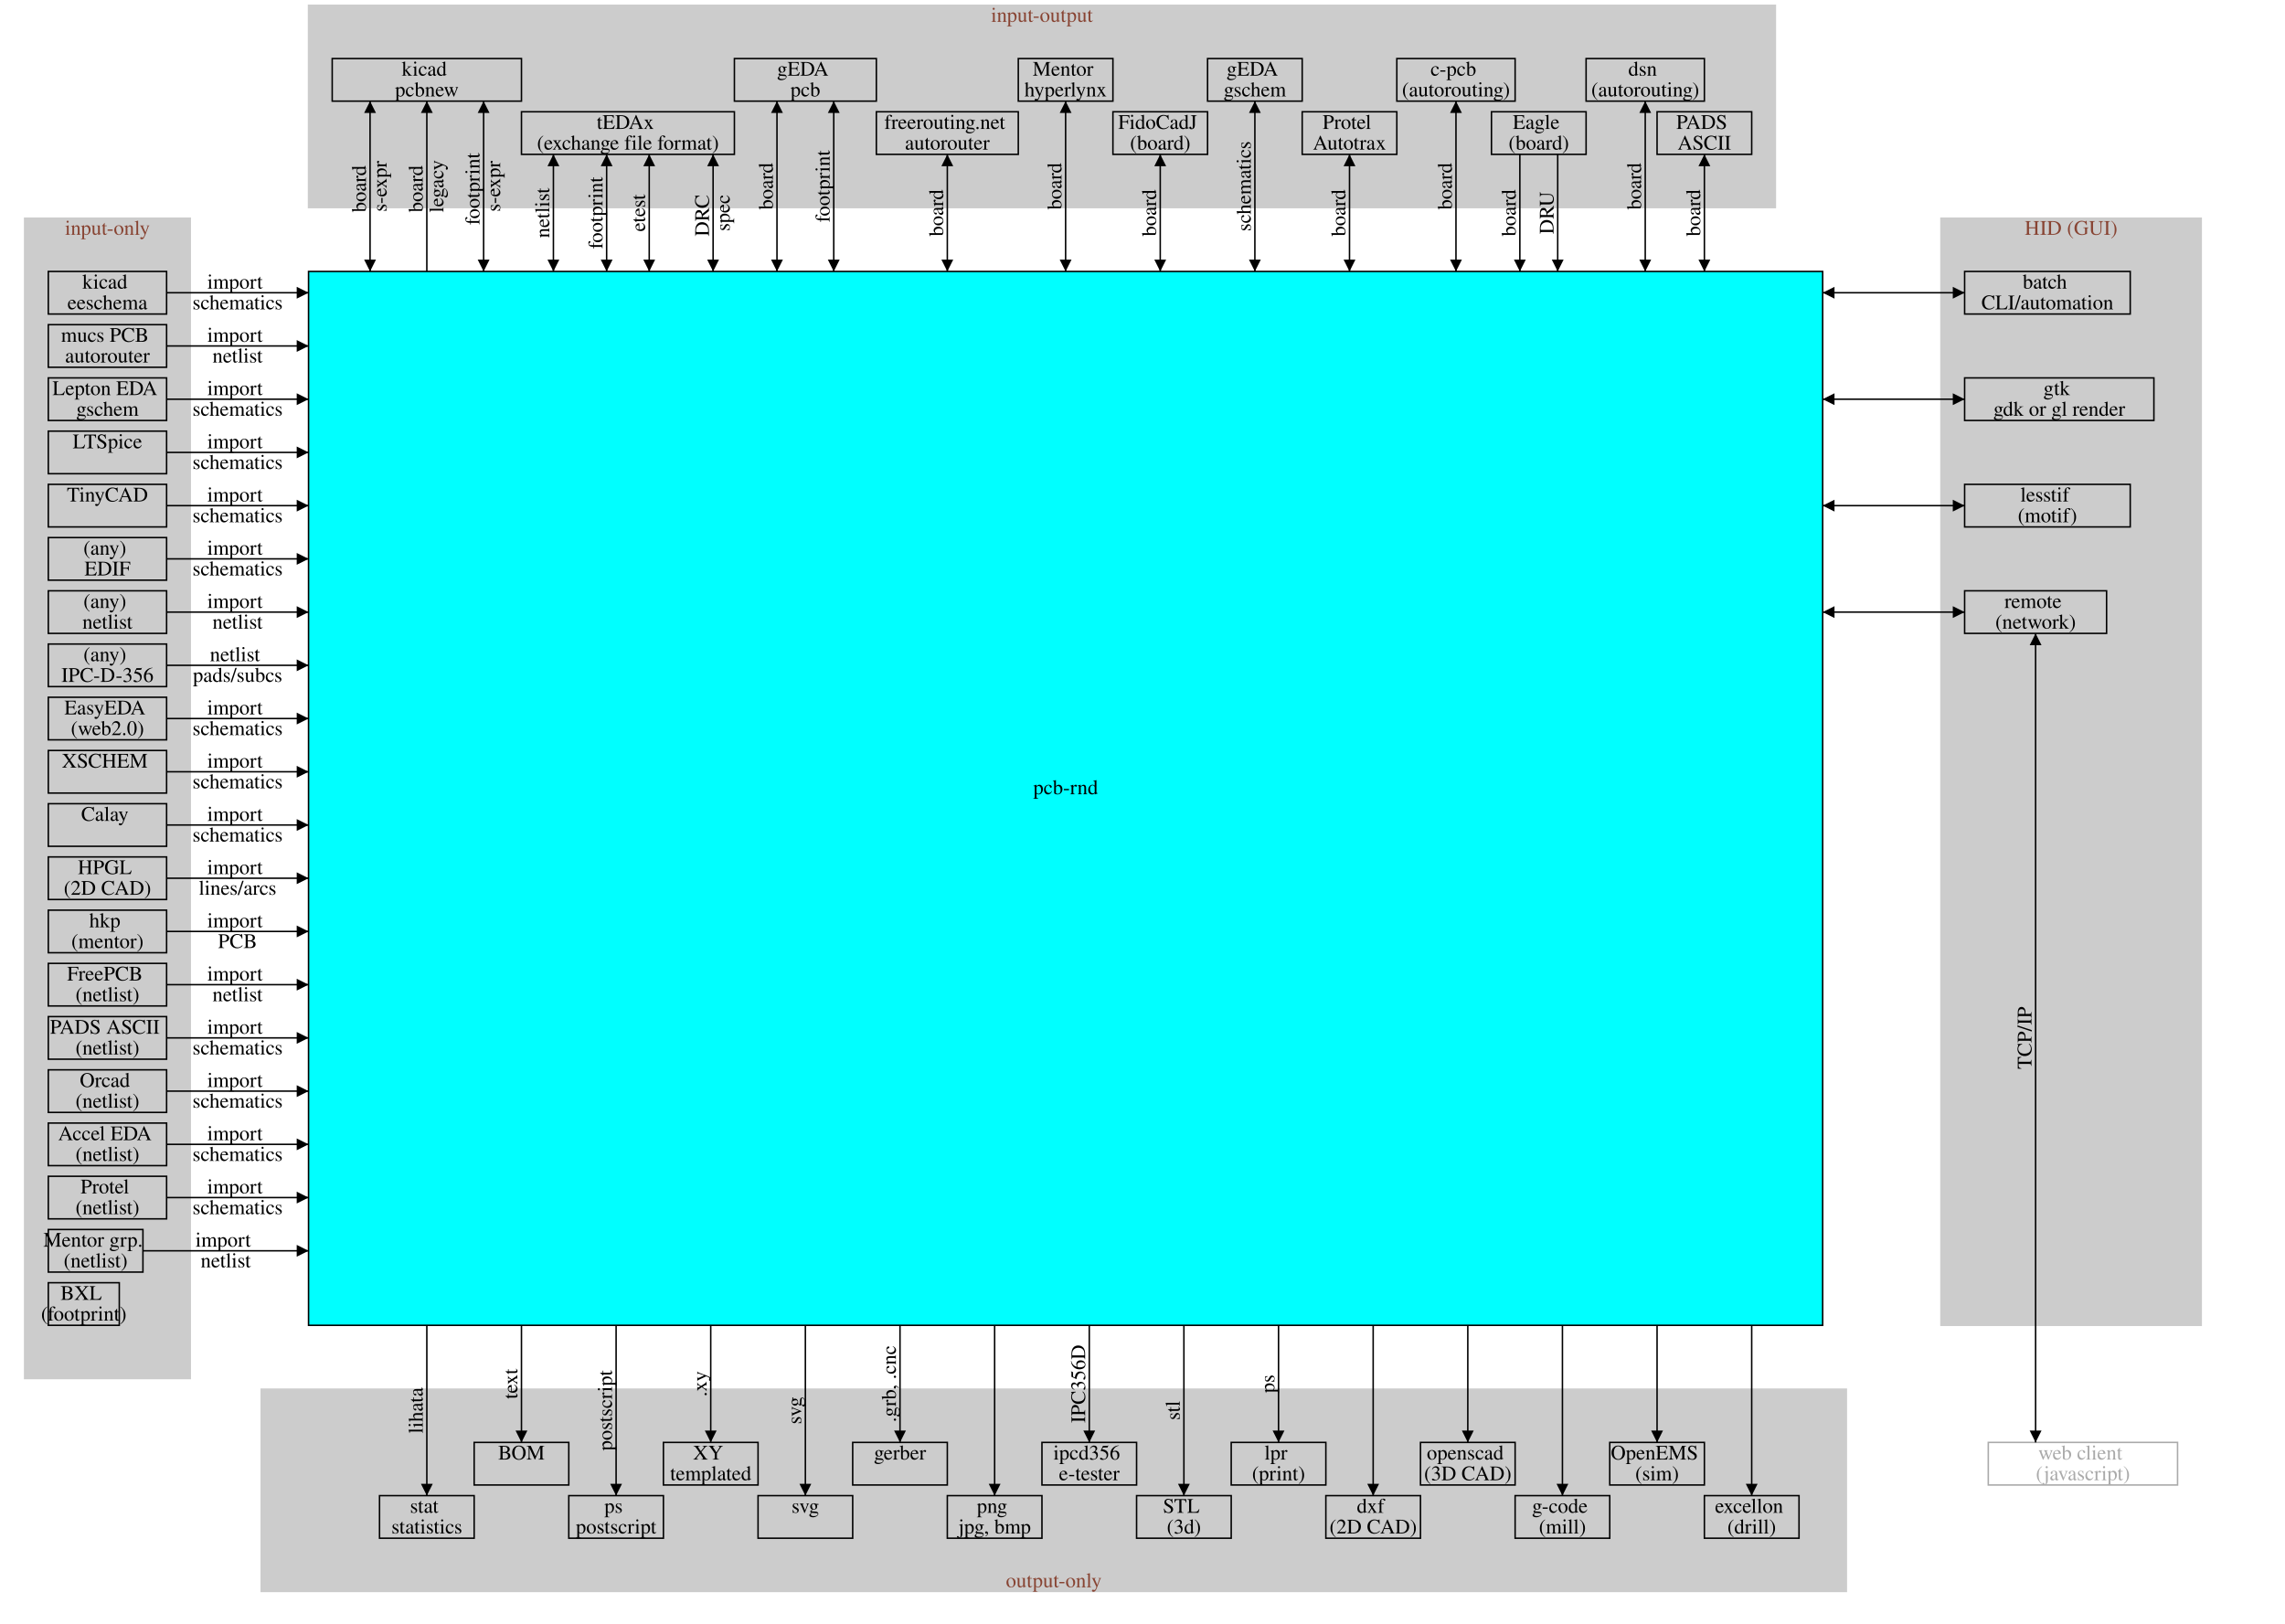
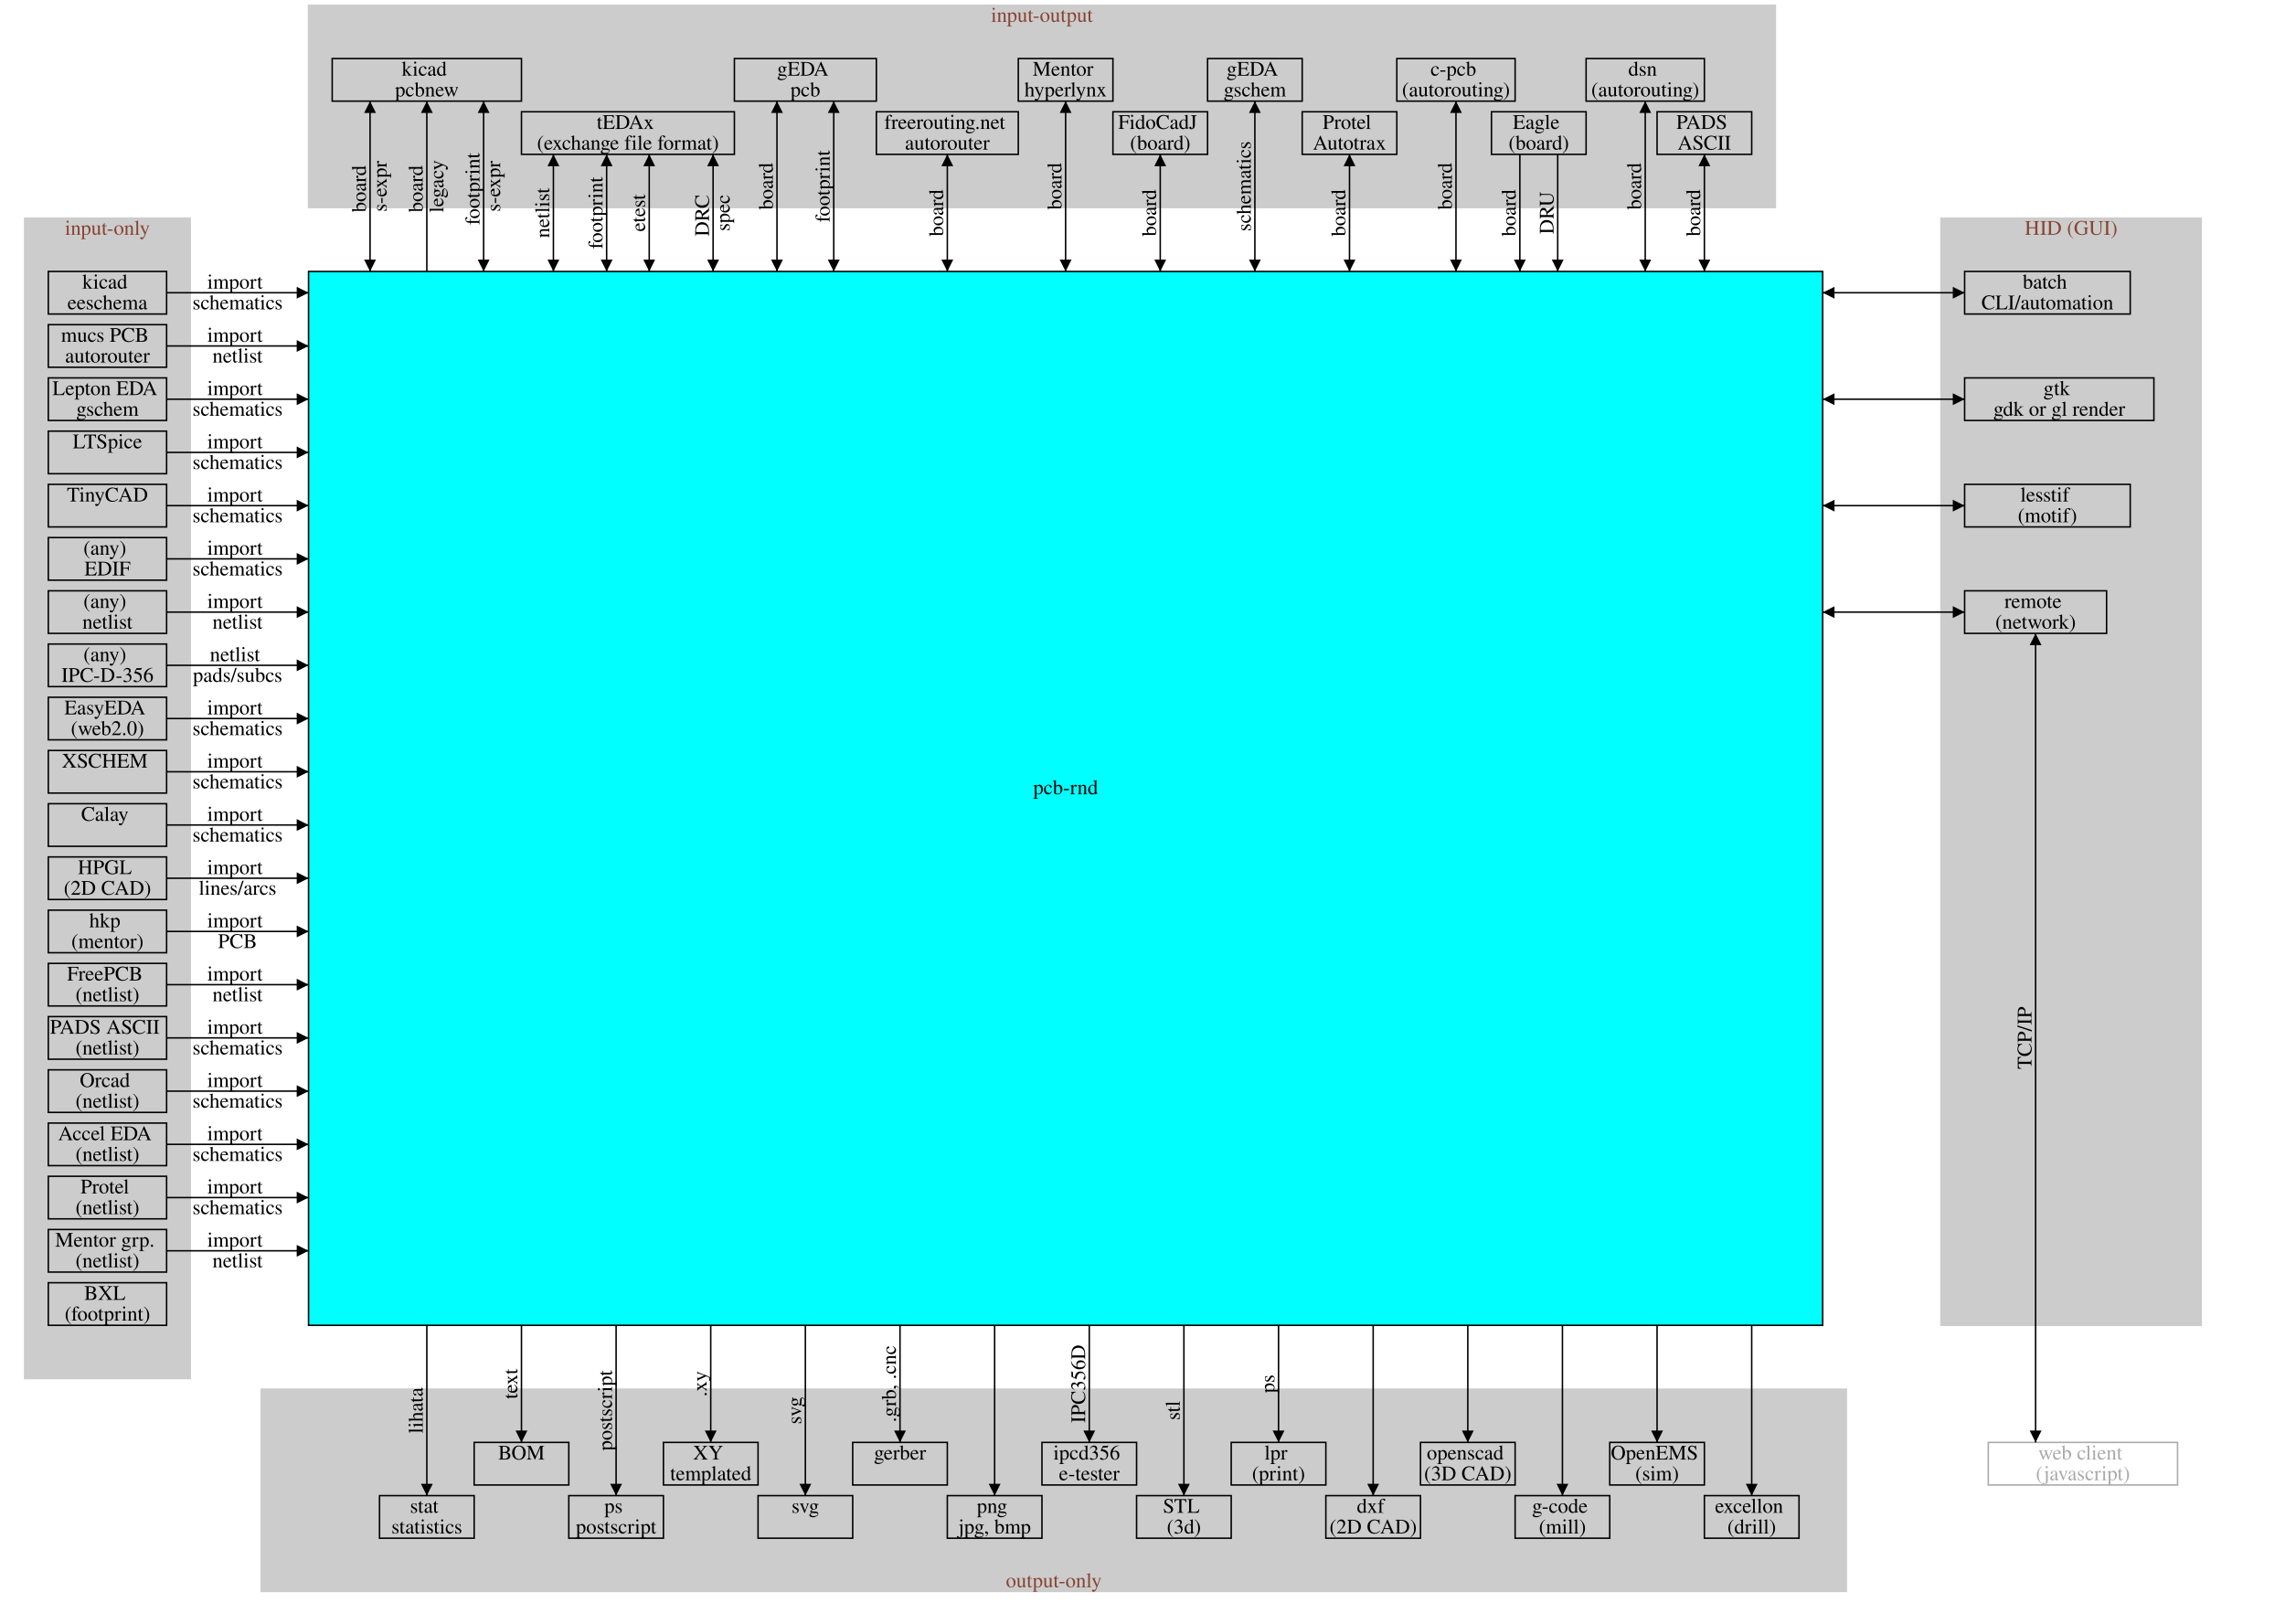
<svg xmlns="http://www.w3.org/2000/svg" width="1520pt" height="1080pt" viewBox="-8 -18 1528 1098">
  <g>
    <marker id="ahs" viewBox="0 0 60 60" refX="0" refY="30" markerUnits="strokeWidth" markerWidth="8" markerHeight="10" orient="auto">
      <path d="M 60 0 L 0 30 L 60 60 z" />
    </marker>
    <marker id="ahe" viewBox="-60 0 60 60" refX="0" refY="30" markerUnits="strokeWidth" markerWidth="8" markerHeight="10" orient="auto">
      <g transform="scale(-1 1)">
        <path d="M 60 0 L 0 30 L 60 60 z" />
      </g>
    </marker>
    <polygon fill="#00ffff" stroke="#000000" points="192,165.6 1216,165.6  1216,878.4 192,878.4" />
    <text fill="#000000" text-anchor="middle" x="704" y="522" font-family="Times,serif" font-size="14.00">
      <tspan dy="-0.2em">pcb-rnd</tspan>
    </text>
    <polygon fill="#cccccc" stroke="#cccccc" points="160,921.6 1232,921.6  1232,1058.4 160,1058.4" />
    <text fill="#884433" text-anchor="middle" x="696" y="1058.4" font-family="Times,serif" font-size="14.00">
      <tspan dy="-0.2em">output-only</tspan>
    </text>
    <polygon fill="#cccccc" stroke="#cccccc" points="192,-14.4 1184,-14.4  1184,122.4 192,122.4" />
    <text fill="#884433" text-anchor="middle" x="688" y="-14.4" font-family="Times,serif" font-size="14.00">
      <tspan dy="0.8em">input-output</tspan>
    </text>
    <polygon fill="#cccccc" stroke="#cccccc" points="1296,129.6 1472,129.6  1472,878.4 1296,878.4" />
    <text fill="#884433" text-anchor="middle" x="1384" y="129.6" font-family="Times,serif" font-size="14.00">
      <tspan dy="0.8em">HID (GUI)</tspan>
    </text>
    <polygon fill="#cccccc" stroke="#cccccc" points="0,129.6 112,129.6  112,914.4 0,914.4" />
    <text fill="#884433" text-anchor="middle" x="56" y="129.6" font-family="Times,serif" font-size="14.00">
      <tspan dy="0.8em">input-only</tspan>
    </text>
    <polygon fill="none" stroke="#000000" points="336,57.6 480,57.6  480,86.4 336,86.4" />
    <text fill="#000000" text-anchor="middle" x="408" y="72" font-family="Times,serif" font-size="14.00">
      <tspan dy="-0.2em">tEDAx</tspan>
      <tspan x="408" dy="1em">(exchange file format)</tspan>
    </text>
    <polygon fill="none" stroke="#000000" points="1312,237.6 1440,237.6  1440,266.4 1312,266.4" />
    <text fill="#000000" text-anchor="middle" x="1376" y="252" font-family="Times,serif" font-size="14.00">
      <tspan dy="-0.2em">gtk</tspan>
      <tspan x="1376" dy="1em">gdk or gl render</tspan>
    </text>
    <polygon fill="none" stroke="#000000" points="208,21.6 336,21.6  336,50.4 208,50.4" />
    <text fill="#000000" text-anchor="middle" x="272" y="36" font-family="Times,serif" font-size="14.00">
      <tspan dy="-0.2em">kicad</tspan>
      <tspan x="272" dy="1em">pcbnew</tspan>
    </text>
    <polygon fill="none" stroke="#aaaaaa" points="1328,957.6 1456,957.6  1456,986.4 1328,986.4" />
    <text fill="#aaaaaa" text-anchor="middle" x="1392" y="972" font-family="Times,serif" font-size="14.00">
      <tspan dy="-0.2em">web client</tspan>
      <tspan x="1392" dy="1em">(javascript)</tspan>
    </text>
    <polygon fill="none" stroke="#000000" points="1312,165.6 1424,165.6  1424,194.4 1312,194.4" />
    <text fill="#000000" text-anchor="middle" x="1368" y="180" font-family="Times,serif" font-size="14.00">
      <tspan dy="-0.2em">batch</tspan>
      <tspan x="1368" dy="1em">CLI/automation</tspan>
    </text>
    <polygon fill="none" stroke="#000000" points="1312,309.6 1424,309.6  1424,338.4 1312,338.4" />
    <text fill="#000000" text-anchor="middle" x="1368" y="324" font-family="Times,serif" font-size="14.00">
      <tspan dy="-0.2em">lesstif</tspan>
      <tspan x="1368" dy="1em">(motif)</tspan>
    </text>
    <polygon fill="none" stroke="#000000" points="1312,381.6 1408,381.6  1408,410.4 1312,410.4" />
    <text fill="#000000" text-anchor="middle" x="1360" y="396" font-family="Times,serif" font-size="14.00">
      <tspan dy="-0.2em">remote</tspan>
      <tspan x="1360" dy="1em">(network)</tspan>
    </text>
    <polygon fill="none" stroke="#000000" points="480,21.6 576,21.6  576,50.4 480,50.4" />
    <text fill="#000000" text-anchor="middle" x="528" y="36" font-family="Times,serif" font-size="14.00">
      <tspan dy="-0.2em">gEDA</tspan>
      <tspan x="528" dy="1em">pcb</tspan>
    </text>
    <polygon fill="none" stroke="#000000" points="576,57.6 672,57.6  672,86.4 576,86.4" />
    <text fill="#000000" text-anchor="middle" x="624" y="72" font-family="Times,serif" font-size="14.00">
      <tspan dy="-0.2em">freerouting.net</tspan>
      <tspan x="624" dy="1em">autorouter</tspan>
    </text>
    <polygon fill="none" stroke="#000000" points="16,309.6 96,309.6  96,338.4 16,338.4" />
    <text fill="#000000" text-anchor="middle" x="56" y="324" font-family="Times,serif" font-size="14.00">
      <tspan dy="-0.2em">TinyCAD</tspan>
    </text>
    <polygon fill="none" stroke="#000000" points="16,525.6 96,525.6  96,554.4 16,554.4" />
    <text fill="#000000" text-anchor="middle" x="56" y="540" font-family="Times,serif" font-size="14.00">
      <tspan dy="-0.2em">Calay</tspan>
      <tspan x="56" dy="1em" />
    </text>
    <polygon fill="none" stroke="#000000" points="16,201.6 96,201.6  96,230.4 16,230.4" />
    <text fill="#000000" text-anchor="middle" x="56" y="216" font-family="Times,serif" font-size="14.00">
      <tspan dy="-0.2em">mucs PCB</tspan>
      <tspan x="56" dy="1em">autorouter</tspan>
    </text>
    <polygon fill="none" stroke="#000000" points="16,489.6 96,489.6  96,518.4 16,518.4" />
    <text fill="#000000" text-anchor="middle" x="56" y="504" font-family="Times,serif" font-size="14.00">
      <tspan dy="-0.2em">XSCHEM</tspan>
      <tspan x="56" dy="1em" />
    </text>
    <polygon fill="none" stroke="#000000" points="16,417.6 96,417.6  96,446.4 16,446.4" />
    <text fill="#000000" text-anchor="middle" x="56" y="432" font-family="Times,serif" font-size="14.00">
      <tspan dy="-0.2em">(any)</tspan>
      <tspan x="56" dy="1em">IPC-D-356</tspan>
    </text>
    <polygon fill="none" stroke="#000000" points="16,345.6 96,345.6  96,374.4 16,374.4" />
    <text fill="#000000" text-anchor="middle" x="56" y="360" font-family="Times,serif" font-size="14.00">
      <tspan dy="-0.2em">(any)</tspan>
      <tspan x="56" dy="1em">EDIF</tspan>
    </text>
    <polygon fill="none" stroke="#000000" points="16,273.6 96,273.6  96,302.4 16,302.4" />
    <text fill="#000000" text-anchor="middle" x="56" y="288" font-family="Times,serif" font-size="14.00">
      <tspan dy="-0.2em">LTSpice</tspan>
    </text>
    <polygon fill="none" stroke="#000000" points="16,237.6 96,237.6  96,266.4 16,266.4" />
    <text fill="#000000" text-anchor="middle" x="56" y="252" font-family="Times,serif" font-size="14.00">
      <tspan dy="-0.2em">Lepton EDA</tspan>
      <tspan x="56" dy="1em">gschem</tspan>
    </text>
    <polygon fill="none" stroke="#000000" points="16,453.6 96,453.6  96,482.4 16,482.4" />
    <text fill="#000000" text-anchor="middle" x="56" y="468" font-family="Times,serif" font-size="14.00">
      <tspan dy="-0.2em">EasyEDA</tspan>
      <tspan x="56" dy="1em">(web2.0)</tspan>
    </text>
    <polygon fill="none" stroke="#000000" points="16,165.6 96,165.6  96,194.4 16,194.4" />
    <text fill="#000000" text-anchor="middle" x="56" y="180" font-family="Times,serif" font-size="14.00">
      <tspan dy="-0.2em">kicad</tspan>
      <tspan x="56" dy="1em">eeschema</tspan>
    </text>
    <polygon fill="none" stroke="#000000" points="16,381.6 96,381.6  96,410.4 16,410.4" />
    <text fill="#000000" text-anchor="middle" x="56" y="396" font-family="Times,serif" font-size="14.00">
      <tspan dy="-0.2em">(any)</tspan>
      <tspan x="56" dy="1em">netlist</tspan>
    </text>
    <polygon fill="none" stroke="#000000" points="1056,21.6 1136,21.6  1136,50.4 1056,50.4" />
    <text fill="#000000" text-anchor="middle" x="1096" y="36" font-family="Times,serif" font-size="14.00">
      <tspan dy="-0.2em">dsn</tspan>
      <tspan x="1096" dy="1em">(autorouting)</tspan>
    </text>
    <polygon fill="none" stroke="#000000" points="928,21.6 1008,21.6  1008,50.4 928,50.4" />
    <text fill="#000000" text-anchor="middle" x="968" y="36" font-family="Times,serif" font-size="14.00">
      <tspan dy="-0.2em">c-pcb</tspan>
      <tspan x="968" dy="1em">(autorouting)</tspan>
    </text>
    <polygon fill="none" stroke="#000000" points="16,561.6 96,561.6  96,590.4 16,590.4" />
    <text fill="#000000" text-anchor="middle" x="56" y="576" font-family="Times,serif" font-size="14.00">
      <tspan dy="-0.2em">HPGL</tspan>
      <tspan x="56" dy="1em">(2D CAD)</tspan>
    </text>
    <polygon fill="none" stroke="#000000" points="16,633.6 96,633.6  96,662.4 16,662.4" />
    <text fill="#000000" text-anchor="middle" x="56" y="648" font-family="Times,serif" font-size="14.00">
      <tspan dy="-0.2em">FreePCB</tspan>
      <tspan x="56" dy="1em">(netlist)</tspan>
    </text>
    <polygon fill="none" stroke="#000000" points="16,741.6 96,741.6  96,770.4 16,770.4" />
    <text fill="#000000" text-anchor="middle" x="56" y="756" font-family="Times,serif" font-size="14.00">
      <tspan dy="-0.2em">Accel EDA</tspan>
      <tspan x="56" dy="1em">(netlist)</tspan>
    </text>
    <polygon fill="none" stroke="#000000" points="16,597.6 96,597.6  96,626.4 16,626.4" />
    <text fill="#000000" text-anchor="middle" x="56" y="612" font-family="Times,serif" font-size="14.00">
      <tspan dy="-0.2em">hkp</tspan>
      <tspan x="56" dy="1em">(mentor)</tspan>
    </text>
    <polygon fill="none" stroke="#000000" points="16,777.6 96,777.6  96,806.4 16,806.4" />
    <text fill="#000000" text-anchor="middle" x="56" y="792" font-family="Times,serif" font-size="14.00">
      <tspan dy="-0.2em">Protel</tspan>
      <tspan x="56" dy="1em">(netlist)</tspan>
    </text>
+     <polygon fill="none" stroke="#000000" points="16,813.6 96,813.6  96,842.4 16,842.4" />
+     <text fill="#000000" text-anchor="middle" x="56" y="828" font-family="Times,serif" font-size="14.00">
+       <tspan dy="-0.2em">Mentor grp.</tspan>
+       <tspan x="56" dy="1em">(netlist)</tspan>
+     </text>
    <polygon fill="none" stroke="#000000" points="16,705.6 96,705.6  96,734.4 16,734.4" />
    <text fill="#000000" text-anchor="middle" x="56" y="720" font-family="Times,serif" font-size="14.00">
      <tspan dy="-0.2em">Orcad</tspan>
      <tspan x="56" dy="1em">(netlist)</tspan>
    </text>
+     <polygon fill="none" stroke="#000000" points="16,849.6 96,849.6  96,878.4 16,878.4" />
+     <text fill="#000000" text-anchor="middle" x="56" y="864" font-family="Times,serif" font-size="14.00">
+       <tspan dy="-0.2em">BXL</tspan>
+       <tspan x="56" dy="1em">(footprint)</tspan>
+     </text>
    <polygon fill="none" stroke="#000000" points="16,669.6 96,669.6  96,698.4 16,698.4" />
    <text fill="#000000" text-anchor="middle" x="56" y="684" font-family="Times,serif" font-size="14.00">
      <tspan dy="-0.2em">PADS ASCII</tspan>
      <tspan x="56" dy="1em">(netlist)</tspan>
    </text>
    <polygon fill="none" stroke="#000000" points="800,21.6 864,21.6  864,50.4 800,50.4" />
    <text fill="#000000" text-anchor="middle" x="832" y="36" font-family="Times,serif" font-size="14.00">
      <tspan dy="-0.2em">gEDA</tspan>
      <tspan x="832" dy="1em">gschem</tspan>
    </text>
    <polygon fill="none" stroke="#000000" points="672,21.6 736,21.6  736,50.4 672,50.4" />
    <text fill="#000000" text-anchor="middle" x="704" y="36" font-family="Times,serif" font-size="14.00">
      <tspan dy="-0.2em">Mentor</tspan>
      <tspan x="704" dy="1em">hyperlynx</tspan>
    </text>
    <polygon fill="none" stroke="#000000" points="1104,57.6 1168,57.6  1168,86.4 1104,86.4" />
    <text fill="#000000" text-anchor="middle" x="1136" y="72" font-family="Times,serif" font-size="14.00">
      <tspan dy="-0.2em">PADS</tspan>
      <tspan x="1136" dy="1em">ASCII</tspan>
    </text>
    <polygon fill="none" stroke="#000000" points="992,57.6 1056,57.6  1056,86.4 992,86.4" />
    <text fill="#000000" text-anchor="middle" x="1024" y="72" font-family="Times,serif" font-size="14.00">
      <tspan dy="-0.2em">Eagle</tspan>
      <tspan x="1024" dy="1em">(board)</tspan>
    </text>
    <polygon fill="none" stroke="#000000" points="736,57.6 800,57.6  800,86.4 736,86.4" />
    <text fill="#000000" text-anchor="middle" x="768" y="72" font-family="Times,serif" font-size="14.00">
      <tspan dy="-0.2em">FidoCadJ</tspan>
      <tspan x="768" dy="1em">(board)</tspan>
    </text>
    <polygon fill="none" stroke="#000000" points="864,57.6 928,57.6  928,86.4 864,86.4" />
    <text fill="#000000" text-anchor="middle" x="896" y="72" font-family="Times,serif" font-size="14.00">
      <tspan dy="-0.2em">Protel</tspan>
      <tspan x="896" dy="1em">Autotrax</tspan>
    </text>
    <polygon fill="none" stroke="#000000" points="560,957.6 624,957.6  624,986.4 560,986.4" />
    <text fill="#000000" text-anchor="middle" x="592" y="972" font-family="Times,serif" font-size="14.00">
      <tspan dy="-0.2em">gerber</tspan>
    </text>
    <polygon fill="none" stroke="#000000" points="496,993.6 560,993.6  560,1022.4 496,1022.4" />
    <text fill="#000000" text-anchor="middle" x="528" y="1008" font-family="Times,serif" font-size="14.00">
      <tspan dy="-0.2em">svg</tspan>
    </text>
    <polygon fill="none" stroke="#000000" points="752,993.6 816,993.6  816,1022.4 752,1022.4" />
    <text fill="#000000" text-anchor="middle" x="784" y="1008" font-family="Times,serif" font-size="14.00">
      <tspan dy="-0.2em">STL</tspan>
      <tspan x="784" dy="1em">(3d)</tspan>
    </text>
    <polygon fill="none" stroke="#000000" points="880,993.6 944,993.6  944,1022.4 880,1022.4" />
    <text fill="#000000" text-anchor="middle" x="912" y="1008" font-family="Times,serif" font-size="14.00">
      <tspan dy="-0.2em">dxf</tspan>
      <tspan x="912" dy="1em">(2D CAD)</tspan>
    </text>
    <polygon fill="none" stroke="#000000" points="1136,993.6 1200,993.6  1200,1022.4 1136,1022.4" />
    <text fill="#000000" text-anchor="middle" x="1168" y="1008" font-family="Times,serif" font-size="14.00">
      <tspan dy="-0.2em">excellon</tspan>
      <tspan x="1168" dy="1em">(drill)</tspan>
    </text>
    <polygon fill="none" stroke="#000000" points="432,957.6 496,957.6  496,986.4 432,986.4" />
    <text fill="#000000" text-anchor="middle" x="464" y="972" font-family="Times,serif" font-size="14.00">
      <tspan dy="-0.2em">XY</tspan>
      <tspan x="464" dy="1em">templated</tspan>
    </text>
    <polygon fill="none" stroke="#000000" points="944,957.6 1008,957.6  1008,986.4 944,986.4" />
    <text fill="#000000" text-anchor="middle" x="976" y="972" font-family="Times,serif" font-size="14.00">
      <tspan dy="-0.2em">openscad</tspan>
      <tspan x="976" dy="1em">(3D CAD)</tspan>
    </text>
    <polygon fill="none" stroke="#000000" points="1072,957.6 1136,957.6  1136,986.4 1072,986.4" />
    <text fill="#000000" text-anchor="middle" x="1104" y="972" font-family="Times,serif" font-size="14.00">
      <tspan dy="-0.2em">OpenEMS</tspan>
      <tspan x="1104" dy="1em">(sim)</tspan>
    </text>
    <polygon fill="none" stroke="#000000" points="816,957.6 880,957.6  880,986.4 816,986.4" />
    <text fill="#000000" text-anchor="middle" x="848" y="972" font-family="Times,serif" font-size="14.00">
      <tspan dy="-0.2em">lpr</tspan>
      <tspan x="848" dy="1em">(print)</tspan>
    </text>
-     <polygon fill="none" stroke="#000000" points="16,813.6 80,813.6  80,842.4 16,842.4" />
-     <text fill="#000000" text-anchor="middle" x="48" y="828" font-family="Times,serif" font-size="14.00">
-       <tspan dy="-0.2em">Mentor grp.</tspan>
-       <tspan x="48" dy="1em">(netlist)</tspan>
-     </text>
    <polygon fill="none" stroke="#000000" points="688,957.6 752,957.6  752,986.4 688,986.4" />
    <text fill="#000000" text-anchor="middle" x="720" y="972" font-family="Times,serif" font-size="14.00">
      <tspan dy="-0.2em">ipcd356</tspan>
      <tspan x="720" dy="1em">e-tester</tspan>
    </text>
    <polygon fill="none" stroke="#000000" points="624,993.6 688,993.6  688,1022.4 624,1022.4" />
    <text fill="#000000" text-anchor="middle" x="656" y="1008" font-family="Times,serif" font-size="14.00">
      <tspan dy="-0.2em">png</tspan>
      <tspan x="656" dy="1em">jpg, bmp</tspan>
    </text>
+     <polygon fill="none" stroke="#000000" points="304,957.6 368,957.6  368,986.4 304,986.4" />
+     <text fill="#000000" text-anchor="middle" x="336" y="972" font-family="Times,serif" font-size="14.00">
+       <tspan dy="-0.2em">BOM</tspan>
+     </text>
+     <polygon fill="none" stroke="#000000" points="1008,993.6 1072,993.6  1072,1022.4 1008,1022.4" />
+     <text fill="#000000" text-anchor="middle" x="1040" y="1008" font-family="Times,serif" font-size="14.00">
+       <tspan dy="-0.2em">g-code</tspan>
+       <tspan x="1040" dy="1em">(mill)</tspan>
+     </text>
    <polygon fill="none" stroke="#000000" points="368,993.6 432,993.6  432,1022.4 368,1022.4" />
    <text fill="#000000" text-anchor="middle" x="400" y="1008" font-family="Times,serif" font-size="14.00">
      <tspan dy="-0.2em">ps</tspan>
      <tspan x="400" dy="1em">postscript</tspan>
    </text>
-     <polygon fill="none" stroke="#000000" points="304,957.6 368,957.6  368,986.4 304,986.4" />
-     <text fill="#000000" text-anchor="middle" x="336" y="972" font-family="Times,serif" font-size="14.00">
-       <tspan dy="-0.2em">BOM</tspan>
-     </text>
-     <polygon fill="none" stroke="#000000" points="1008,993.6 1072,993.6  1072,1022.4 1008,1022.4" />
-     <text fill="#000000" text-anchor="middle" x="1040" y="1008" font-family="Times,serif" font-size="14.00">
-       <tspan dy="-0.2em">g-code</tspan>
-       <tspan x="1040" dy="1em">(mill)</tspan>
-     </text>
    <polygon fill="none" stroke="#000000" points="240,993.6 304,993.6  304,1022.4 240,1022.4" />
    <text fill="#000000" text-anchor="middle" x="272" y="1008" font-family="Times,serif" font-size="14.00">
      <tspan dy="-0.2em">stat</tspan>
      <tspan x="272" dy="1em">statistics</tspan>
    </text>
-     <polygon fill="none" stroke="#000000" points="16,849.6 64,849.6  64,878.4 16,878.4" />
-     <text fill="#000000" text-anchor="middle" x="40" y="864" font-family="Times,serif" font-size="14.00">
-       <tspan dy="-0.2em">BXL</tspan>
-       <tspan x="40" dy="1em">(footprint)</tspan>
-     </text>
    <line marker-end="url(#ahe)" x1="96" y1="468" x2="192" y2="468" stroke="#000000" />
    <text fill="#000000" text-anchor="middle" x="144" y="468" font-family="Times,serif" font-size="14.00">
      <tspan dy="-0.2em">import</tspan>
      <tspan x="144" dy="1em">schematics</tspan>
    </text>
    <line marker-end="url(#ahe)" x1="96" y1="576" x2="192" y2="576" stroke="#000000" />
    <text fill="#000000" text-anchor="middle" x="144" y="576" font-family="Times,serif" font-size="14.00">
      <tspan dy="-0.2em">import</tspan>
      <tspan x="144" dy="1em">lines/arcs</tspan>
    </text>
    <line marker-end="url(#ahe)" x1="96" y1="504" x2="192" y2="504" stroke="#000000" />
    <text fill="#000000" text-anchor="middle" x="144" y="504" font-family="Times,serif" font-size="14.00">
      <tspan dy="-0.2em">import</tspan>
      <tspan x="144" dy="1em">schematics</tspan>
    </text>
    <line marker-end="url(#ahe)" x1="464" y1="878.4" x2="464" y2="957.6" stroke="#000000" />
    <g transform="rotate(-90 464 918)">
      <text fill="#000000" text-anchor="middle" x="464" y="918" font-family="Times,serif" font-size="14.00">
        <tspan dy="-0.2em">.xy</tspan>
      </text>
    </g>
    <line marker-end="url(#ahe)" x1="96" y1="684" x2="192" y2="684" stroke="#000000" />
    <text fill="#000000" text-anchor="middle" x="144" y="684" font-family="Times,serif" font-size="14.00">
      <tspan dy="-0.2em">import</tspan>
      <tspan x="144" dy="1em">schematics</tspan>
    </text>
    <line marker-end="url(#ahe)" x1="96" y1="612" x2="192" y2="612" stroke="#000000" />
    <text fill="#000000" text-anchor="middle" x="144" y="612" font-family="Times,serif" font-size="14.00">
      <tspan dy="-0.2em">import</tspan>
      <tspan x="144" dy="1em">PCB</tspan>
    </text>
    <line marker-end="url(#ahe)" marker-start="url(#ahs)" x1="1216" y1="324" x2="1312" y2="324" stroke="#000000" />
    <line marker-end="url(#ahe)" x1="96" y1="540" x2="192" y2="540" stroke="#000000" />
    <text fill="#000000" text-anchor="middle" x="144" y="540" font-family="Times,serif" font-size="14.00">
      <tspan dy="-0.2em">import</tspan>
      <tspan x="144" dy="1em">schematics</tspan>
    </text>
    <line marker-end="url(#ahe)" x1="592" y1="878.4" x2="592" y2="957.6" stroke="#000000" />
    <g transform="rotate(-90 592 918)">
      <text fill="#000000" text-anchor="middle" x="592" y="918" font-family="Times,serif" font-size="14.00">
        <tspan dy="-0.2em">.grb, .cnc</tspan>
      </text>
    </g>
    <line marker-end="url(#ahe)" x1="336" y1="878.4" x2="336" y2="957.6" stroke="#000000" />
    <g transform="rotate(-90 336 918)">
      <text fill="#000000" text-anchor="middle" x="336" y="918" font-family="Times,serif" font-size="14.00">
        <tspan dy="-0.2em">text</tspan>
      </text>
    </g>
    <line marker-end="url(#ahe)" marker-start="url(#ahs)" x1="1216" y1="396" x2="1312" y2="396" stroke="#000000" />
    <line marker-end="url(#ahe)" x1="96" y1="720" x2="192" y2="720" stroke="#000000" />
    <text fill="#000000" text-anchor="middle" x="144" y="720" font-family="Times,serif" font-size="14.00">
      <tspan dy="-0.2em">import</tspan>
      <tspan x="144" dy="1em">schematics</tspan>
    </text>
    <line marker-end="url(#ahe)" x1="96" y1="648" x2="192" y2="648" stroke="#000000" />
    <text fill="#000000" text-anchor="middle" x="144" y="648" font-family="Times,serif" font-size="14.00">
      <tspan dy="-0.2em">import</tspan>
      <tspan x="144" dy="1em">netlist</tspan>
    </text>
    <line marker-end="url(#ahe)" x1="784" y1="878.4" x2="784" y2="993.6" stroke="#000000" />
    <g transform="rotate(-90 784 936)">
      <text fill="#000000" text-anchor="middle" x="784" y="936" font-family="Times,serif" font-size="14.00">
        <tspan dy="-0.2em">stl</tspan>
      </text>
    </g>
    <line marker-end="url(#ahe)" x1="96" y1="180" x2="192" y2="180" stroke="#000000" />
    <text fill="#000000" text-anchor="middle" x="144" y="180" font-family="Times,serif" font-size="14.00">
      <tspan dy="-0.2em">import</tspan>
      <tspan x="144" dy="1em">schematics</tspan>
    </text>
    <line marker-end="url(#ahe)" marker-start="url(#ahs)" x1="1360" y1="410.4" x2="1360" y2="957.6" stroke="#000000" />
    <g transform="rotate(-90 1360 684)">
      <text fill="#000000" text-anchor="middle" x="1360" y="684" font-family="Times,serif" font-size="14.00">
        <tspan dy="-0.2em">TCP/IP</tspan>
      </text>
    </g>
-     <line marker-end="url(#ahe)" x1="80" y1="828" x2="192" y2="828" stroke="#000000" />
-     <text fill="#000000" text-anchor="middle" x="136" y="828" font-family="Times,serif" font-size="14.00">
-       <tspan dy="-0.2em">import</tspan>
-       <tspan x="136" dy="1em">netlist</tspan>
+     <line marker-end="url(#ahe)" x1="96" y1="828" x2="192" y2="828" stroke="#000000" />
+     <text fill="#000000" text-anchor="middle" x="144" y="828" font-family="Times,serif" font-size="14.00">
+       <tspan dy="-0.2em">import</tspan>
+       <tspan x="144" dy="1em">netlist</tspan>
    </text>
    <line marker-end="url(#ahe)" x1="976" y1="878.4" x2="976" y2="957.6" stroke="#000000" />
    <line marker-end="url(#ahe)" x1="96" y1="756" x2="192" y2="756" stroke="#000000" />
    <text fill="#000000" text-anchor="middle" x="144" y="756" font-family="Times,serif" font-size="14.00">
      <tspan dy="-0.2em">import</tspan>
      <tspan x="144" dy="1em">schematics</tspan>
    </text>
    <line marker-end="url(#ahe)" x1="848" y1="878.4" x2="848" y2="957.6" stroke="#000000" />
    <g transform="rotate(-90 848 918)">
      <text fill="#000000" text-anchor="middle" x="848" y="918" font-family="Times,serif" font-size="14.00">
        <tspan dy="-0.2em">ps</tspan>
      </text>
    </g>
    <line marker-end="url(#ahe)" marker-start="url(#ahs)" x1="832" y1="50.4" x2="832" y2="165.6" stroke="#000000" />
    <g transform="rotate(-90 832 108)">
      <text fill="#000000" text-anchor="middle" x="832" y="108" font-family="Times,serif" font-size="14.00">
        <tspan dy="-0.2em">schematics</tspan>
      </text>
    </g>
    <line marker-end="url(#ahe)" x1="1040" y1="878.4" x2="1040" y2="993.6" stroke="#000000" />
    <line marker-end="url(#ahe)" x1="720" y1="878.4" x2="720" y2="957.6" stroke="#000000" />
    <g transform="rotate(-90 720 918)">
      <text fill="#000000" text-anchor="middle" x="720" y="918" font-family="Times,serif" font-size="14.00">
        <tspan dy="-0.2em">IPC356D</tspan>
      </text>
    </g>
    <line marker-end="url(#ahe)" marker-start="url(#ahs)" x1="233.6" y1="50.4" x2="233.6" y2="165.6" stroke="#000000" />
    <g transform="rotate(-90 233.6 108)">
      <text fill="#000000" text-anchor="middle" x="233.6" y="108" font-family="Times,serif" font-size="14.00">
        <tspan dy="-0.2em">board</tspan>
        <tspan x="233.6" dy="1em">s-expr</tspan>
      </text>
    </g>
    <line marker-end="url(#ahe)" x1="400" y1="878.4" x2="400" y2="993.6" stroke="#000000" />
    <g transform="rotate(-90 400 936)">
      <text fill="#000000" text-anchor="middle" x="400" y="936" font-family="Times,serif" font-size="14.00">
        <tspan dy="-0.2em">postscript</tspan>
      </text>
    </g>
    <line marker-end="url(#ahe)" x1="96" y1="792" x2="192" y2="792" stroke="#000000" />
    <text fill="#000000" text-anchor="middle" x="144" y="792" font-family="Times,serif" font-size="14.00">
      <tspan dy="-0.2em">import</tspan>
      <tspan x="144" dy="1em">schematics</tspan>
    </text>
    <line marker-end="url(#ahe)" x1="1104" y1="878.4" x2="1104" y2="957.6" stroke="#000000" />
    <line marker-end="url(#ahe)" marker-start="url(#ahs)" x1="508.8" y1="50.4" x2="508.8" y2="165.6" stroke="#000000" />
    <g transform="rotate(-90 508.8 108)">
      <text fill="#000000" text-anchor="middle" x="508.8" y="108" font-family="Times,serif" font-size="14.00">
        <tspan dy="-0.2em">board</tspan>
      </text>
    </g>
    <line marker-end="url(#ahe)" x1="912" y1="878.4" x2="912" y2="993.6" stroke="#000000" />
    <line marker-end="url(#ahe)" marker-start="url(#ahs)" x1="704" y1="50.4" x2="704" y2="165.6" stroke="#000000" />
    <g transform="rotate(-90 704 108)">
      <text fill="#000000" text-anchor="middle" x="704" y="108" font-family="Times,serif" font-size="14.00">
        <tspan dy="-0.2em">board</tspan>
      </text>
    </g>
    <line marker-end="url(#ahe)" x1="1168" y1="878.4" x2="1168" y2="993.6" stroke="#000000" />
    <line marker-start="url(#ahs)" x1="272" y1="50.4" x2="272" y2="165.6" stroke="#000000" />
    <g transform="rotate(-90 272 108)">
      <text fill="#000000" text-anchor="middle" x="272" y="108" font-family="Times,serif" font-size="14.00">
        <tspan dy="-0.2em">board</tspan>
        <tspan x="272" dy="1em">legacy</tspan>
      </text>
    </g>
    <line marker-end="url(#ahe)" x1="96" y1="216" x2="192" y2="216" stroke="#000000" />
    <text fill="#000000" text-anchor="middle" x="144" y="216" font-family="Times,serif" font-size="14.00">
      <tspan dy="-0.2em">import</tspan>
      <tspan x="144" dy="1em">netlist</tspan>
    </text>
    <line marker-end="url(#ahe)" x1="528" y1="878.4" x2="528" y2="993.6" stroke="#000000" />
    <g transform="rotate(-90 528 936)">
      <text fill="#000000" text-anchor="middle" x="528" y="936" font-family="Times,serif" font-size="14.00">
        <tspan dy="-0.2em">svg</tspan>
      </text>
    </g>
    <line marker-end="url(#ahe)" marker-start="url(#ahs)" x1="547.2" y1="50.4" x2="547.2" y2="165.6" stroke="#000000" />
    <g transform="rotate(-90 547.2 108)">
      <text fill="#000000" text-anchor="middle" x="547.2" y="108" font-family="Times,serif" font-size="14.00">
        <tspan dy="-0.2em">footprint</tspan>
      </text>
    </g>
    <line marker-end="url(#ahe)" x1="272" y1="878.4" x2="272" y2="993.6" stroke="#000000" />
    <g transform="rotate(-90 272 936)">
      <text fill="#000000" text-anchor="middle" x="272" y="936" font-family="Times,serif" font-size="14.00">
        <tspan dy="-0.2em">lihata</tspan>
      </text>
    </g>
    <line marker-end="url(#ahe)" marker-start="url(#ahs)" x1="393.6" y1="86.4" x2="393.6" y2="165.6" stroke="#000000" />
    <g transform="rotate(-90 393.6 126)">
      <text fill="#000000" text-anchor="middle" x="393.6" y="126" font-family="Times,serif" font-size="14.00">
        <tspan dy="-0.2em">footprint</tspan>
      </text>
    </g>
    <line marker-end="url(#ahe)" x1="96" y1="324" x2="192" y2="324" stroke="#000000" />
    <text fill="#000000" text-anchor="middle" x="144" y="324" font-family="Times,serif" font-size="14.00">
      <tspan dy="-0.2em">import</tspan>
      <tspan x="144" dy="1em">schematics</tspan>
    </text>
    <line marker-end="url(#ahe)" marker-start="url(#ahs)" x1="310.4" y1="50.4" x2="310.4" y2="165.6" stroke="#000000" />
    <g transform="rotate(-90 310.4 108)">
      <text fill="#000000" text-anchor="middle" x="310.4" y="108" font-family="Times,serif" font-size="14.00">
        <tspan dy="-0.2em">footprint</tspan>
        <tspan x="310.4" dy="1em">s-expr</tspan>
      </text>
    </g>
    <line marker-end="url(#ahe)" x1="96" y1="252" x2="192" y2="252" stroke="#000000" />
    <text fill="#000000" text-anchor="middle" x="144" y="252" font-family="Times,serif" font-size="14.00">
      <tspan dy="-0.2em">import</tspan>
      <tspan x="144" dy="1em">schematics</tspan>
    </text>
    <line marker-end="url(#ahe)" x1="656" y1="878.4" x2="656" y2="993.6" stroke="#000000" />
    <line marker-end="url(#ahe)" marker-start="url(#ahs)" x1="624" y1="86.4" x2="624" y2="165.6" stroke="#000000" />
    <g transform="rotate(-90 624 126)">
      <text fill="#000000" text-anchor="middle" x="624" y="126" font-family="Times,serif" font-size="14.00">
        <tspan dy="-0.2em">board</tspan>
      </text>
    </g>
    <line marker-end="url(#ahe)" marker-start="url(#ahs)" x1="422.4" y1="86.4" x2="422.4" y2="165.6" stroke="#000000" />
    <g transform="rotate(-90 422.4 126)">
      <text fill="#000000" text-anchor="middle" x="422.4" y="126" font-family="Times,serif" font-size="14.00">
        <tspan dy="-0.2em">etest</tspan>
      </text>
    </g>
    <line marker-end="url(#ahe)" x1="96" y1="360" x2="192" y2="360" stroke="#000000" />
    <text fill="#000000" text-anchor="middle" x="144" y="360" font-family="Times,serif" font-size="14.00">
      <tspan dy="-0.2em">import</tspan>
      <tspan x="144" dy="1em">schematics</tspan>
    </text>
    <line marker-end="url(#ahe)" marker-start="url(#ahs)" x1="357.6" y1="86.4" x2="357.6" y2="165.6" stroke="#000000" />
    <g transform="rotate(-90 357.6 126)">
      <text fill="#000000" text-anchor="middle" x="357.6" y="126" font-family="Times,serif" font-size="14.00">
        <tspan dy="-0.2em">netlist</tspan>
      </text>
    </g>
    <line marker-end="url(#ahe)" x1="96" y1="288" x2="192" y2="288" stroke="#000000" />
    <text fill="#000000" text-anchor="middle" x="144" y="288" font-family="Times,serif" font-size="14.00">
      <tspan dy="-0.2em">import</tspan>
      <tspan x="144" dy="1em">schematics</tspan>
    </text>
    <line marker-end="url(#ahe)" x1="1011.2" y1="86.4" x2="1011.2" y2="165.6" stroke="#000000" />
    <g transform="rotate(-90 1011.2 126)">
      <text fill="#000000" text-anchor="middle" x="1011.2" y="126" font-family="Times,serif" font-size="14.00">
        <tspan dy="-0.2em">board</tspan>
      </text>
    </g>
    <line marker-end="url(#ahe)" marker-start="url(#ahs)" x1="768" y1="86.4" x2="768" y2="165.6" stroke="#000000" />
    <g transform="rotate(-90 768 126)">
      <text fill="#000000" text-anchor="middle" x="768" y="126" font-family="Times,serif" font-size="14.00">
        <tspan dy="-0.2em">board</tspan>
      </text>
    </g>
    <line marker-end="url(#ahe)" marker-start="url(#ahs)" x1="465.6" y1="86.4" x2="465.6" y2="165.6" stroke="#000000" />
    <g transform="rotate(-90 465.6 126)">
      <text fill="#000000" text-anchor="middle" x="465.6" y="126" font-family="Times,serif" font-size="14.00">
        <tspan dy="-0.2em">DRC</tspan>
        <tspan x="465.6" dy="1em">spec</tspan>
      </text>
    </g>
    <line marker-end="url(#ahe)" x1="96" y1="396" x2="192" y2="396" stroke="#000000" />
    <text fill="#000000" text-anchor="middle" x="144" y="396" font-family="Times,serif" font-size="14.00">
      <tspan dy="-0.2em">import</tspan>
      <tspan x="144" dy="1em">netlist</tspan>
    </text>
    <line marker-end="url(#ahe)" marker-start="url(#ahs)" x1="1096" y1="50.4" x2="1096" y2="165.6" stroke="#000000" />
    <g transform="rotate(-90 1096 108)">
      <text fill="#000000" text-anchor="middle" x="1096" y="108" font-family="Times,serif" font-size="14.00">
        <tspan dy="-0.2em">board</tspan>
      </text>
    </g>
    <line marker-end="url(#ahe)" x1="1036.8" y1="86.4" x2="1036.8" y2="165.6" stroke="#000000" />
    <g transform="rotate(-90 1036.8 126)">
      <text fill="#000000" text-anchor="middle" x="1036.8" y="126" font-family="Times,serif" font-size="14.00">
        <tspan dy="-0.2em">DRU</tspan>
      </text>
    </g>
    <line marker-end="url(#ahe)" marker-start="url(#ahs)" x1="896" y1="86.4" x2="896" y2="165.6" stroke="#000000" />
    <g transform="rotate(-90 896 126)">
      <text fill="#000000" text-anchor="middle" x="896" y="126" font-family="Times,serif" font-size="14.00">
        <tspan dy="-0.2em">board</tspan>
      </text>
    </g>
    <line marker-end="url(#ahe)" x1="96" y1="432" x2="192" y2="432" stroke="#000000" />
    <text fill="#000000" text-anchor="middle" x="144" y="432" font-family="Times,serif" font-size="14.00">
      <tspan dy="-0.2em">netlist</tspan>
      <tspan x="144" dy="1em">pads/subcs</tspan>
    </text>
    <line marker-end="url(#ahe)" marker-start="url(#ahs)" x1="1136" y1="86.4" x2="1136" y2="165.6" stroke="#000000" />
    <g transform="rotate(-90 1136 126)">
      <text fill="#000000" text-anchor="middle" x="1136" y="126" font-family="Times,serif" font-size="14.00">
        <tspan dy="-0.2em">board</tspan>
      </text>
    </g>
    <line marker-end="url(#ahe)" marker-start="url(#ahs)" x1="968" y1="50.4" x2="968" y2="165.6" stroke="#000000" />
    <g transform="rotate(-90 968 108)">
      <text fill="#000000" text-anchor="middle" x="968" y="108" font-family="Times,serif" font-size="14.00">
        <tspan dy="-0.2em">board</tspan>
      </text>
    </g>
    <line marker-end="url(#ahe)" marker-start="url(#ahs)" x1="1216" y1="180" x2="1312" y2="180" stroke="#000000" />
    <line marker-end="url(#ahe)" marker-start="url(#ahs)" x1="1216" y1="252" x2="1312" y2="252" stroke="#000000" />
  </g>
</svg>
